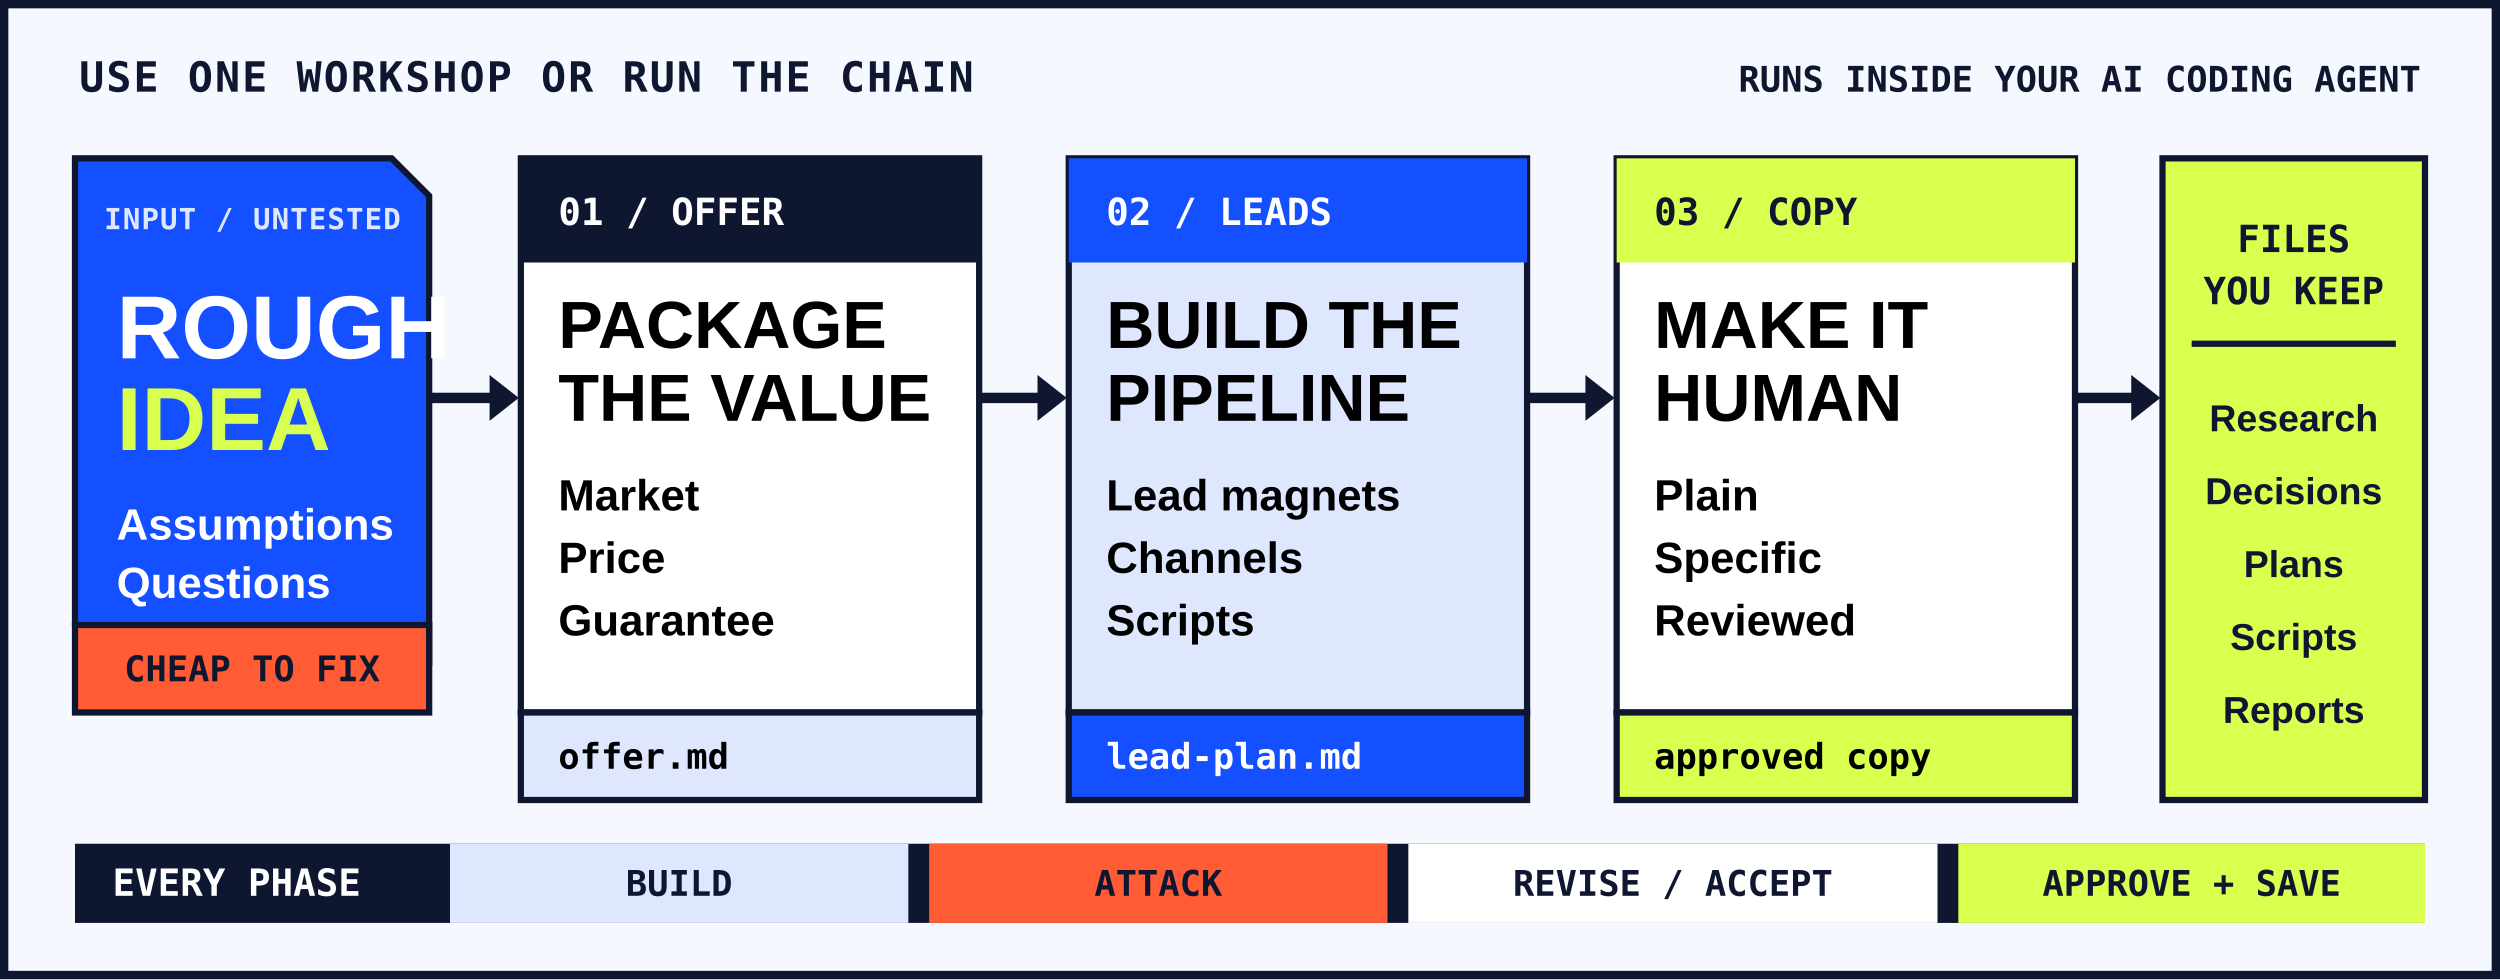
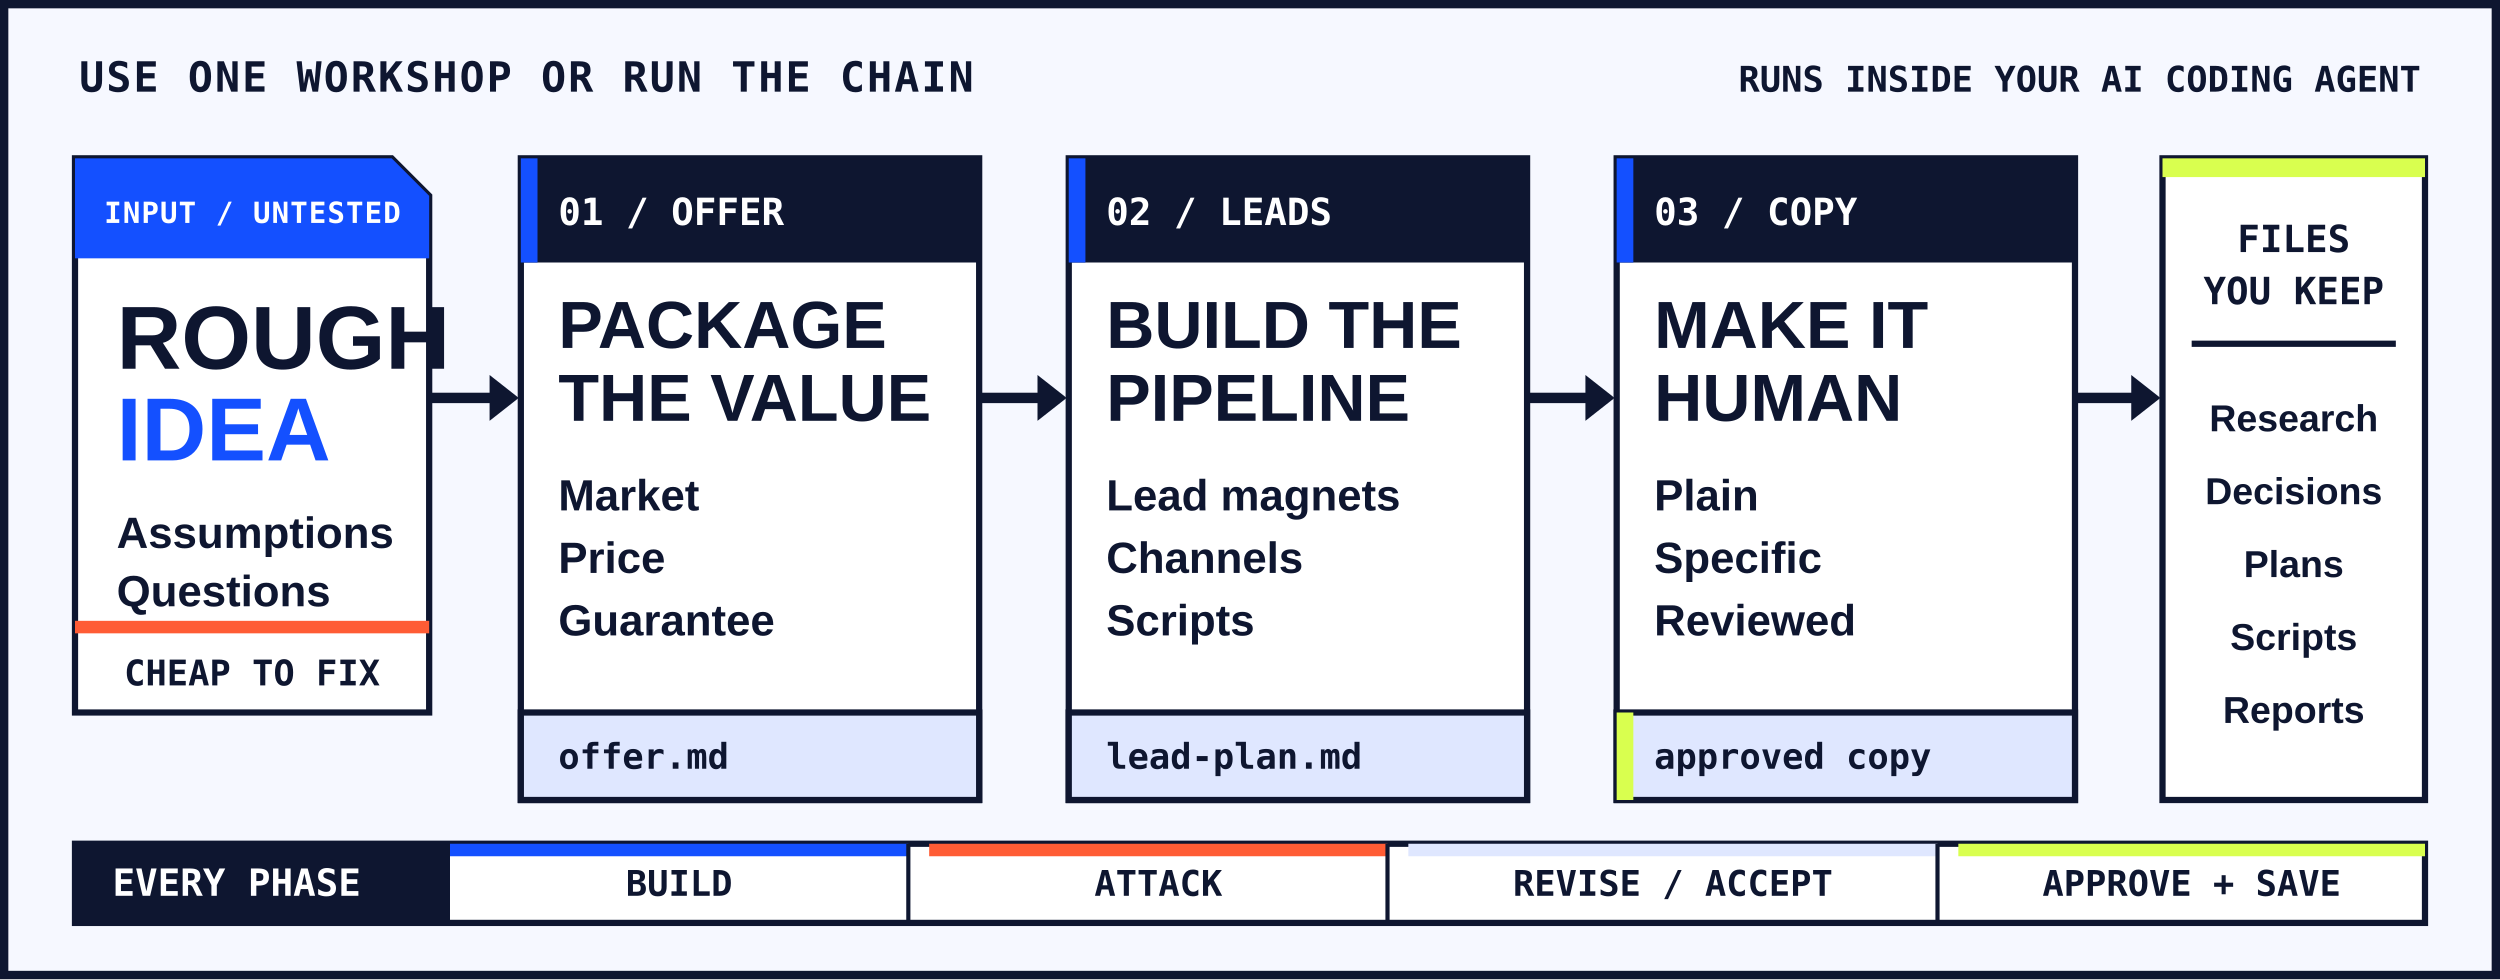
<svg xmlns="http://www.w3.org/2000/svg" width="1200" height="470" viewBox="0 0 1200 470" role="img" aria-labelledby="title desc">
  <rect x="2" y="2" width="1196" height="466" fill="#f6f8ff" stroke="#0e1630" stroke-width="4" />
  <g font-family="Arial, sans-serif" fill="#0e1630">
    <text x="38" y="44" font-family="monospace" font-size="20" font-weight="700" letter-spacing="1">USE ONE WORKSHOP OR RUN THE CHAIN</text>
    <text x="1162" y="44" text-anchor="end" font-family="monospace" font-size="17" font-weight="700">RUNS INSIDE YOUR AI CODING AGENT</text>
  </g>
  <g transform="translate(36 76)">
-     <path d="M0 0h152l18 18v224H18L0 224z" fill="#1450ff" stroke="#0e1630" stroke-width="3" />
-     <text x="14" y="34" font-family="monospace" font-size="14" font-weight="700" fill="#dfe7ff" letter-spacing=".5">INPUT / UNTESTED</text>
-     <text x="20" y="96" font-family="Arial Narrow, Arial, sans-serif" font-size="43" font-weight="900" fill="#fff">ROUGH</text>
-     <text x="20" y="140" font-family="Arial Narrow, Arial, sans-serif" font-size="43" font-weight="900" fill="#d9ff4f">IDEA</text>
-     <text x="20" y="183" font-family="Arial, sans-serif" font-size="21" font-weight="700" fill="#fff">Assumptions</text>
-     <text x="20" y="211" font-family="Arial, sans-serif" font-size="21" font-weight="700" fill="#fff">Questions</text>
-     <path d="M0 224h170v42H0z" fill="#ff5c35" stroke="#0e1630" stroke-width="3" />
-     <text x="85" y="251" text-anchor="middle" font-family="monospace" font-size="17" font-weight="700" fill="#0e1630">CHEAP TO FIX</text>
+     <path d="M0 0h152l18 18v248H0z" fill="#ffffff" stroke="#0e1630" stroke-width="3" />
+     <path d="M0 0h152l18 18v30H0z" fill="#1450ff" />
+     <text x="14" y="31" font-family="monospace" font-size="14" font-weight="700" fill="#ffffff" letter-spacing=".5">INPUT / UNTESTED</text>
+     <text x="20" y="101" font-family="Arial Narrow, Arial, sans-serif" font-size="43" font-weight="900" fill="#0e1630">ROUGH</text>
+     <text x="20" y="145" font-family="Arial Narrow, Arial, sans-serif" font-size="43" font-weight="900" fill="#1450ff">IDEA</text>
+     <text x="20" y="187" font-family="Arial, sans-serif" font-size="21" font-weight="700" fill="#0e1630">Assumptions</text>
+     <text x="20" y="215" font-family="Arial, sans-serif" font-size="21" font-weight="700" fill="#0e1630">Questions</text>
+     <path d="M0 225h170" stroke="#ff5c35" stroke-width="6" />
+     <text x="85" y="253" text-anchor="middle" font-family="monospace" font-size="17" font-weight="700" fill="#0e1630">CHEAP TO FIX</text>
  </g>
  <path d="M206 191h36" stroke="#0e1630" stroke-width="5" />
  <path d="M235 180l14 11-14 11z" fill="#0e1630" />
  <g transform="translate(250 76)">
-     <path d="M0 0h220v266H0z" fill="#ffffff" stroke="#0e1630" stroke-width="3" />
+     <path d="M0 0h220v308H0z" fill="#ffffff" stroke="#0e1630" stroke-width="3" />
    <path d="M0 0h220v50H0z" fill="#0e1630" />
-     <text x="18" y="32" font-family="monospace" font-size="18" font-weight="700" fill="#fff">01 / OFFER</text>
-     <text x="18" y="91" font-family="Arial Narrow, Arial, sans-serif" font-size="32" font-weight="900">PACKAGE</text>
-     <text x="18" y="126" font-family="Arial Narrow, Arial, sans-serif" font-size="32" font-weight="900">THE VALUE</text>
-     <g font-family="Arial, sans-serif" font-size="21" font-weight="700">
+     <path d="M0 0h8v50H0z" fill="#1450ff" />
+     <text x="18" y="32" font-family="monospace" font-size="18" font-weight="700" fill="#ffffff">01 / OFFER</text>
+     <text x="18" y="91" font-family="Arial Narrow, Arial, sans-serif" font-size="32" font-weight="900" fill="#0e1630">PACKAGE</text>
+     <text x="18" y="126" font-family="Arial Narrow, Arial, sans-serif" font-size="32" font-weight="900" fill="#0e1630">THE VALUE</text>
+     <g font-family="Arial, sans-serif" font-size="21" font-weight="700" fill="#0e1630">
      <text x="18" y="169">Market</text>
      <text x="18" y="199">Price</text>
      <text x="18" y="229">Guarantee</text>
    </g>
    <path d="M0 266h220v42H0z" fill="#dfe7ff" stroke="#0e1630" stroke-width="3" />
-     <text x="18" y="293" font-family="monospace" font-size="17" font-weight="700">offer.md</text>
+     <text x="18" y="293" font-family="monospace" font-size="17" font-weight="700" fill="#0e1630">offer.md</text>
  </g>
  <path d="M470 191h35" stroke="#0e1630" stroke-width="5" />
  <path d="M498 180l14 11-14 11z" fill="#0e1630" />
  <g transform="translate(513 76)">
-     <path d="M0 0h220v266H0z" fill="#dfe7ff" stroke="#0e1630" stroke-width="3" />
-     <path d="M0 0h220v50H0z" fill="#1450ff" />
-     <text x="18" y="32" font-family="monospace" font-size="18" font-weight="700" fill="#fff">02 / LEADS</text>
-     <text x="18" y="91" font-family="Arial Narrow, Arial, sans-serif" font-size="32" font-weight="900">BUILD THE</text>
-     <text x="18" y="126" font-family="Arial Narrow, Arial, sans-serif" font-size="32" font-weight="900">PIPELINE</text>
-     <g font-family="Arial, sans-serif" font-size="21" font-weight="700">
+     <path d="M0 0h220v308H0z" fill="#ffffff" stroke="#0e1630" stroke-width="3" />
+     <path d="M0 0h220v50H0z" fill="#0e1630" />
+     <path d="M0 0h8v50H0z" fill="#1450ff" />
+     <text x="18" y="32" font-family="monospace" font-size="18" font-weight="700" fill="#ffffff">02 / LEADS</text>
+     <text x="18" y="91" font-family="Arial Narrow, Arial, sans-serif" font-size="32" font-weight="900" fill="#0e1630">BUILD THE</text>
+     <text x="18" y="126" font-family="Arial Narrow, Arial, sans-serif" font-size="32" font-weight="900" fill="#0e1630">PIPELINE</text>
+     <g font-family="Arial, sans-serif" font-size="21" font-weight="700" fill="#0e1630">
      <text x="18" y="169">Lead magnets</text>
      <text x="18" y="199">Channels</text>
      <text x="18" y="229">Scripts</text>
    </g>
-     <path d="M0 266h220v42H0z" fill="#1450ff" stroke="#0e1630" stroke-width="3" />
-     <text x="18" y="293" font-family="monospace" font-size="17" font-weight="700" fill="#fff">lead-plan.md</text>
+     <path d="M0 266h220v42H0z" fill="#dfe7ff" stroke="#0e1630" stroke-width="3" />
+     <text x="18" y="293" font-family="monospace" font-size="17" font-weight="700" fill="#0e1630">lead-plan.md</text>
  </g>
  <path d="M733 191h35" stroke="#0e1630" stroke-width="5" />
  <path d="M761 180l14 11-14 11z" fill="#0e1630" />
  <g transform="translate(776 76)">
-     <path d="M0 0h220v266H0z" fill="#ffffff" stroke="#0e1630" stroke-width="3" />
-     <path d="M0 0h220v50H0z" fill="#d9ff4f" />
-     <text x="18" y="32" font-family="monospace" font-size="18" font-weight="700" fill="#0e1630">03 / COPY</text>
-     <text x="18" y="91" font-family="Arial Narrow, Arial, sans-serif" font-size="32" font-weight="900">MAKE IT</text>
-     <text x="18" y="126" font-family="Arial Narrow, Arial, sans-serif" font-size="32" font-weight="900">HUMAN</text>
-     <g font-family="Arial, sans-serif" font-size="21" font-weight="700">
+     <path d="M0 0h220v308H0z" fill="#ffffff" stroke="#0e1630" stroke-width="3" />
+     <path d="M0 0h220v50H0z" fill="#0e1630" />
+     <path d="M0 0h8v50H0z" fill="#1450ff" />
+     <text x="18" y="32" font-family="monospace" font-size="18" font-weight="700" fill="#ffffff">03 / COPY</text>
+     <text x="18" y="91" font-family="Arial Narrow, Arial, sans-serif" font-size="32" font-weight="900" fill="#0e1630">MAKE IT</text>
+     <text x="18" y="126" font-family="Arial Narrow, Arial, sans-serif" font-size="32" font-weight="900" fill="#0e1630">HUMAN</text>
+     <g font-family="Arial, sans-serif" font-size="21" font-weight="700" fill="#0e1630">
      <text x="18" y="169">Plain</text>
      <text x="18" y="199">Specific</text>
      <text x="18" y="229">Reviewed</text>
    </g>
-     <path d="M0 266h220v42H0z" fill="#d9ff4f" stroke="#0e1630" stroke-width="3" />
-     <text x="18" y="293" font-family="monospace" font-size="17" font-weight="700">approved copy</text>
+     <path d="M0 266h220v42H0z" fill="#dfe7ff" stroke="#0e1630" stroke-width="3" />
+     <path d="M0 266h8v42H0z" fill="#d9ff4f" />
+     <text x="18" y="293" font-family="monospace" font-size="17" font-weight="700" fill="#0e1630">approved copy</text>
  </g>
  <path d="M996 191h34" stroke="#0e1630" stroke-width="5" />
  <path d="M1023 180l14 11-14 11z" fill="#0e1630" />
  <g transform="translate(1038 76)">
-     <path d="M0 0h126v308H0z" fill="#d9ff4f" stroke="#0e1630" stroke-width="3" />
+     <path d="M0 0h126v308H0z" fill="#ffffff" stroke="#0e1630" stroke-width="3" />
+     <path d="M0 0h126v9H0z" fill="#d9ff4f" />
    <text x="63" y="45" text-anchor="middle" font-family="monospace" font-size="18" font-weight="700" fill="#0e1630">FILES</text>
    <text x="63" y="70" text-anchor="middle" font-family="monospace" font-size="18" font-weight="700" fill="#0e1630">YOU KEEP</text>
    <path d="M14 89h98" stroke="#0e1630" stroke-width="3" />
    <g font-family="Arial, sans-serif" font-size="18" font-weight="700" fill="#0e1630" text-anchor="middle">
      <text x="63" y="131">Research</text>
      <text x="63" y="166">Decisions</text>
      <text x="63" y="201">Plans</text>
      <text x="63" y="236">Scripts</text>
      <text x="63" y="271">Reports</text>
    </g>
  </g>
  <g transform="translate(36 405)">
-     <path d="M0 0h1128v38H0z" fill="#0e1630" />
-     <text x="18" y="25" font-family="monospace" font-size="18" font-weight="700" fill="#fff">EVERY PHASE</text>
-     <g font-family="monospace" font-size="17" font-weight="700">
-       <path d="M180 0h220v38H180z" fill="#dfe7ff" />
-       <text x="290" y="25" text-anchor="middle" fill="#0e1630">BUILD</text>
-       <path d="M410 0h220v38H410z" fill="#ff5c35" />
-       <text x="520" y="25" text-anchor="middle" fill="#0e1630">ATTACK</text>
-       <path d="M640 0h254v38H640z" fill="#ffffff" />
-       <text x="767" y="25" text-anchor="middle" fill="#0e1630">REVISE / ACCEPT</text>
-       <path d="M904 0h224v38H904z" fill="#d9ff4f" />
-       <text x="1016" y="25" text-anchor="middle" fill="#0e1630">APPROVE + SAVE</text>
+     <path d="M0 0h1128v38H0z" fill="#ffffff" stroke="#0e1630" stroke-width="3" />
+     <path d="M0 0h180v38H0z" fill="#0e1630" />
+     <text x="18" y="25" font-family="monospace" font-size="18" font-weight="700" fill="#ffffff">EVERY PHASE</text>
+     <g font-family="monospace" font-size="17" font-weight="700" fill="#0e1630">
+       <path d="M180 0h220v6H180z" fill="#1450ff" />
+       <text x="290" y="25" text-anchor="middle">BUILD</text>
+       <path d="M410 0h220v6H410z" fill="#ff5c35" />
+       <text x="520" y="25" text-anchor="middle">ATTACK</text>
+       <path d="M640 0h254v6H640z" fill="#dfe7ff" />
+       <text x="767" y="25" text-anchor="middle">REVISE / ACCEPT</text>
+       <path d="M904 0h224v6H904z" fill="#d9ff4f" />
+       <text x="1016" y="25" text-anchor="middle">APPROVE + SAVE</text>
    </g>
+     <path d="M400 0v38M630 0v38M894 0v38" stroke="#0e1630" stroke-width="2" />
  </g>
</svg>
